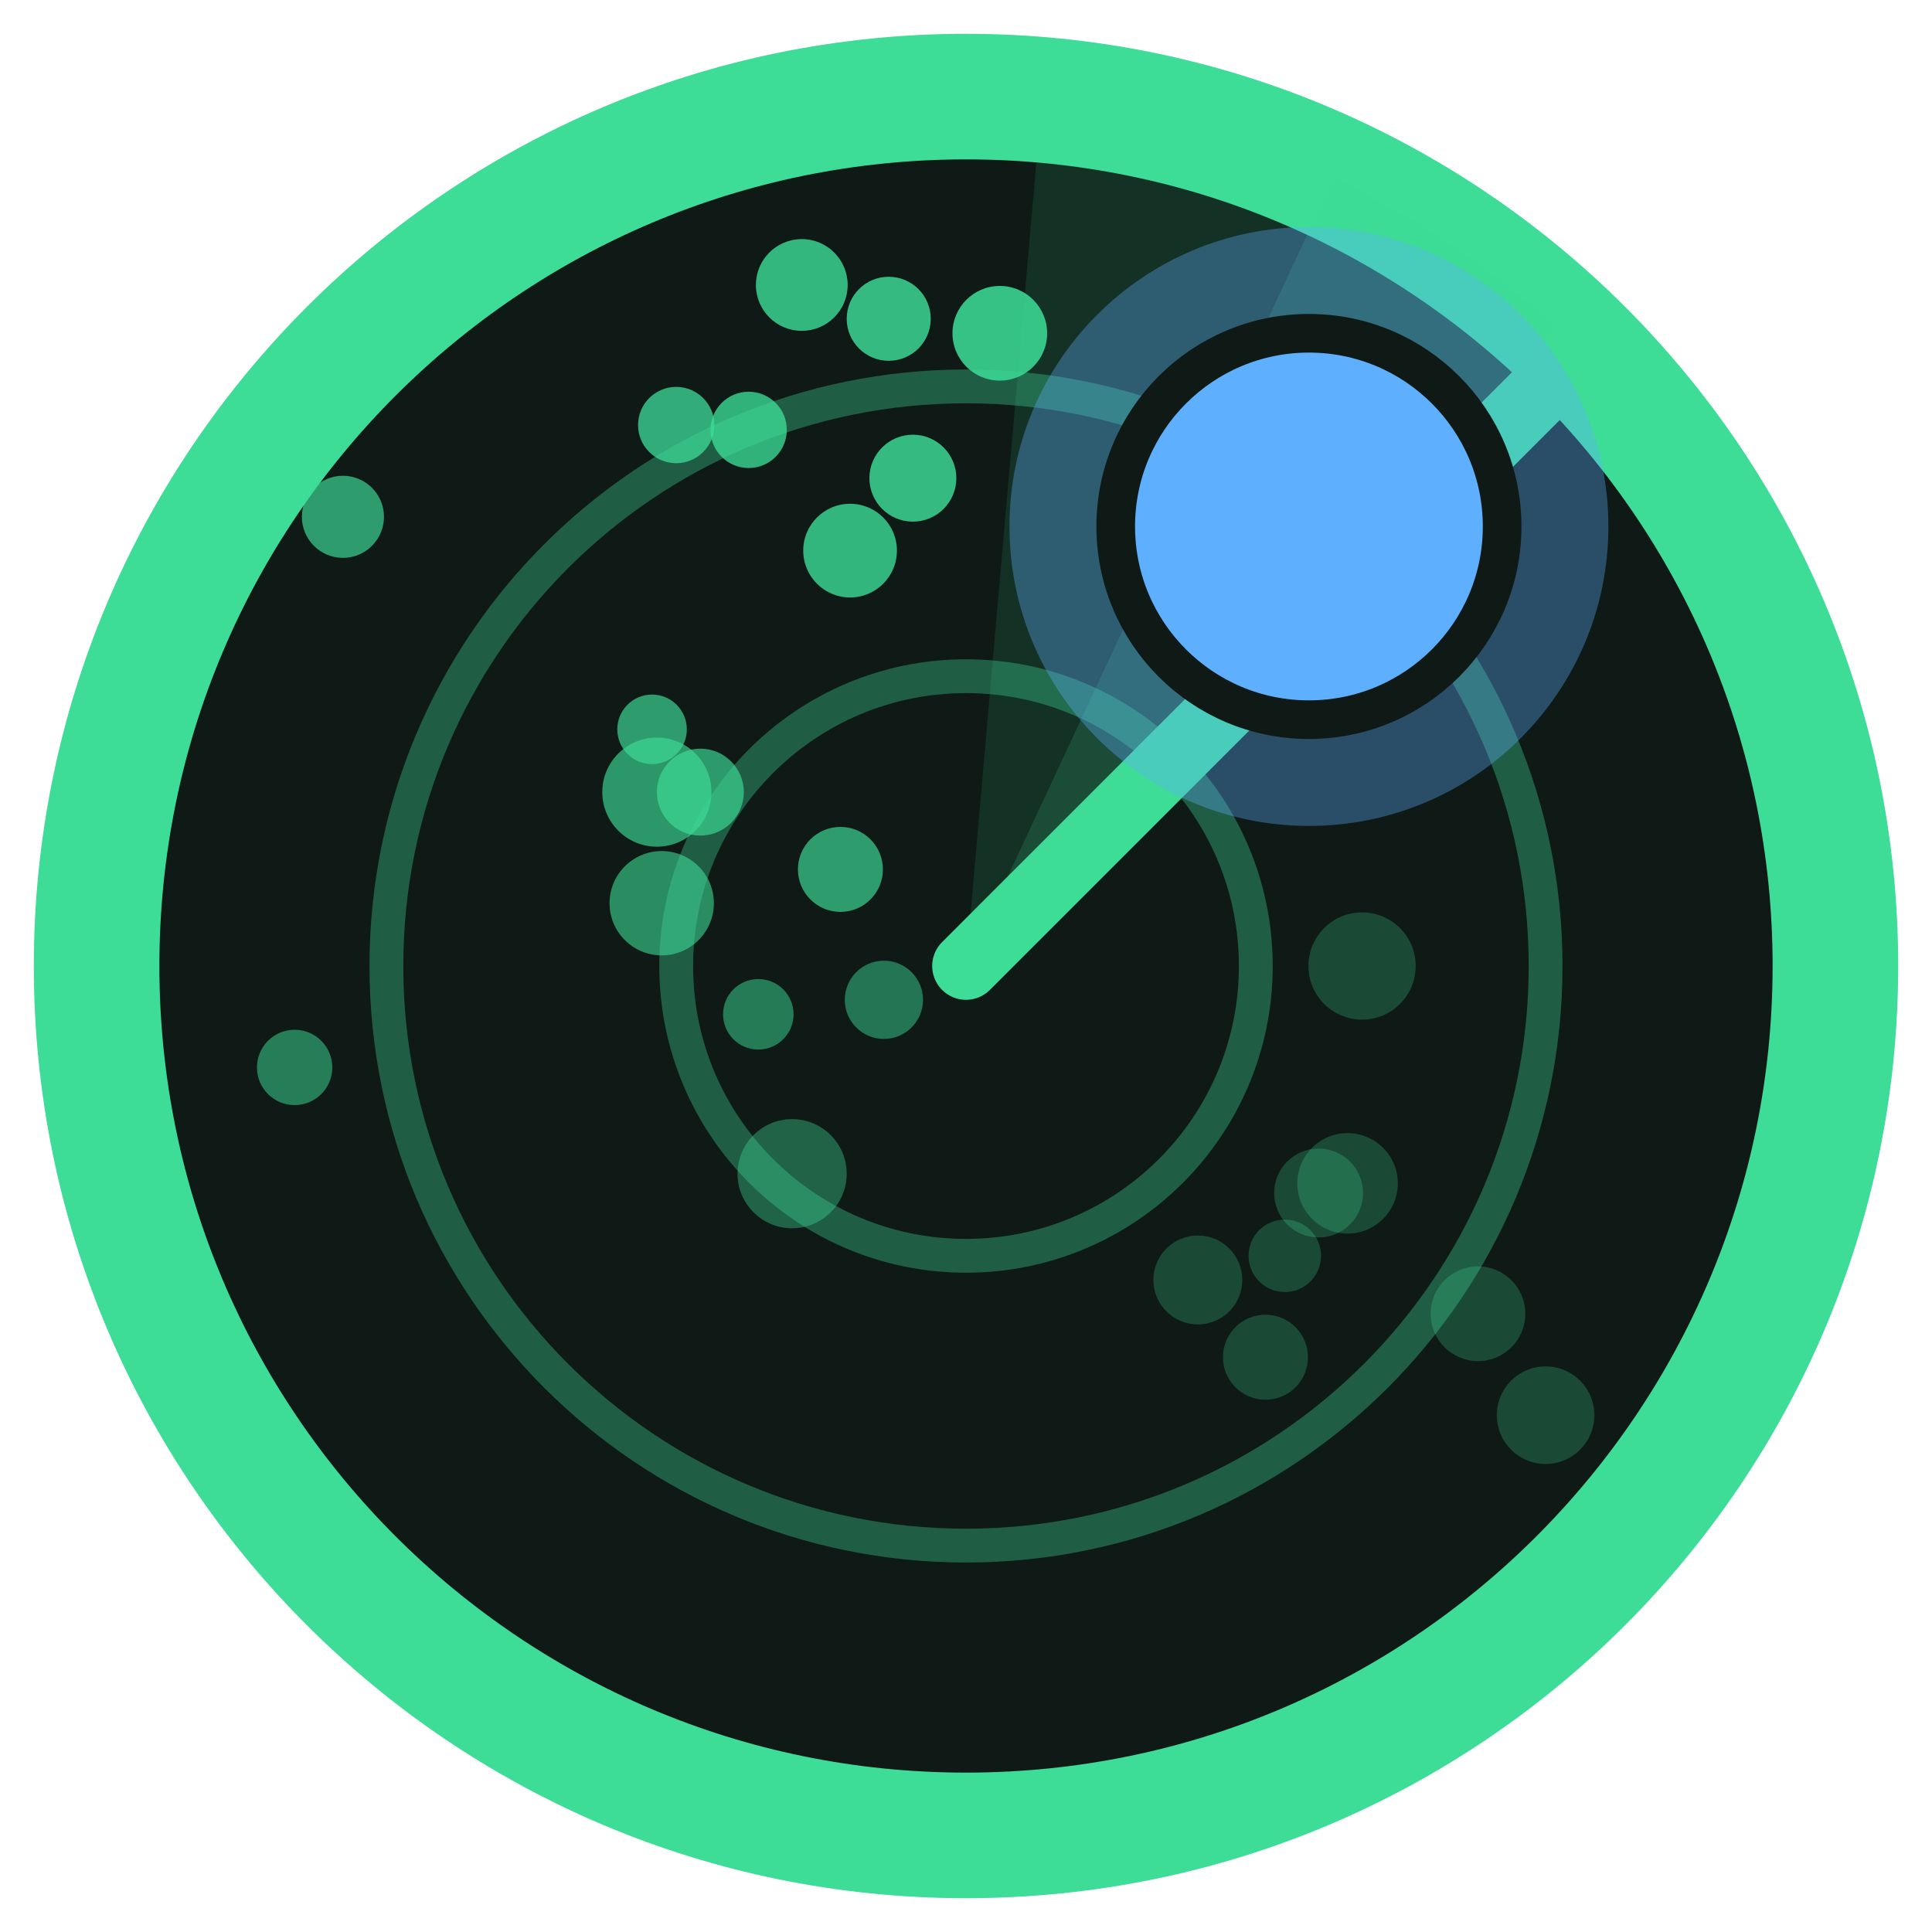
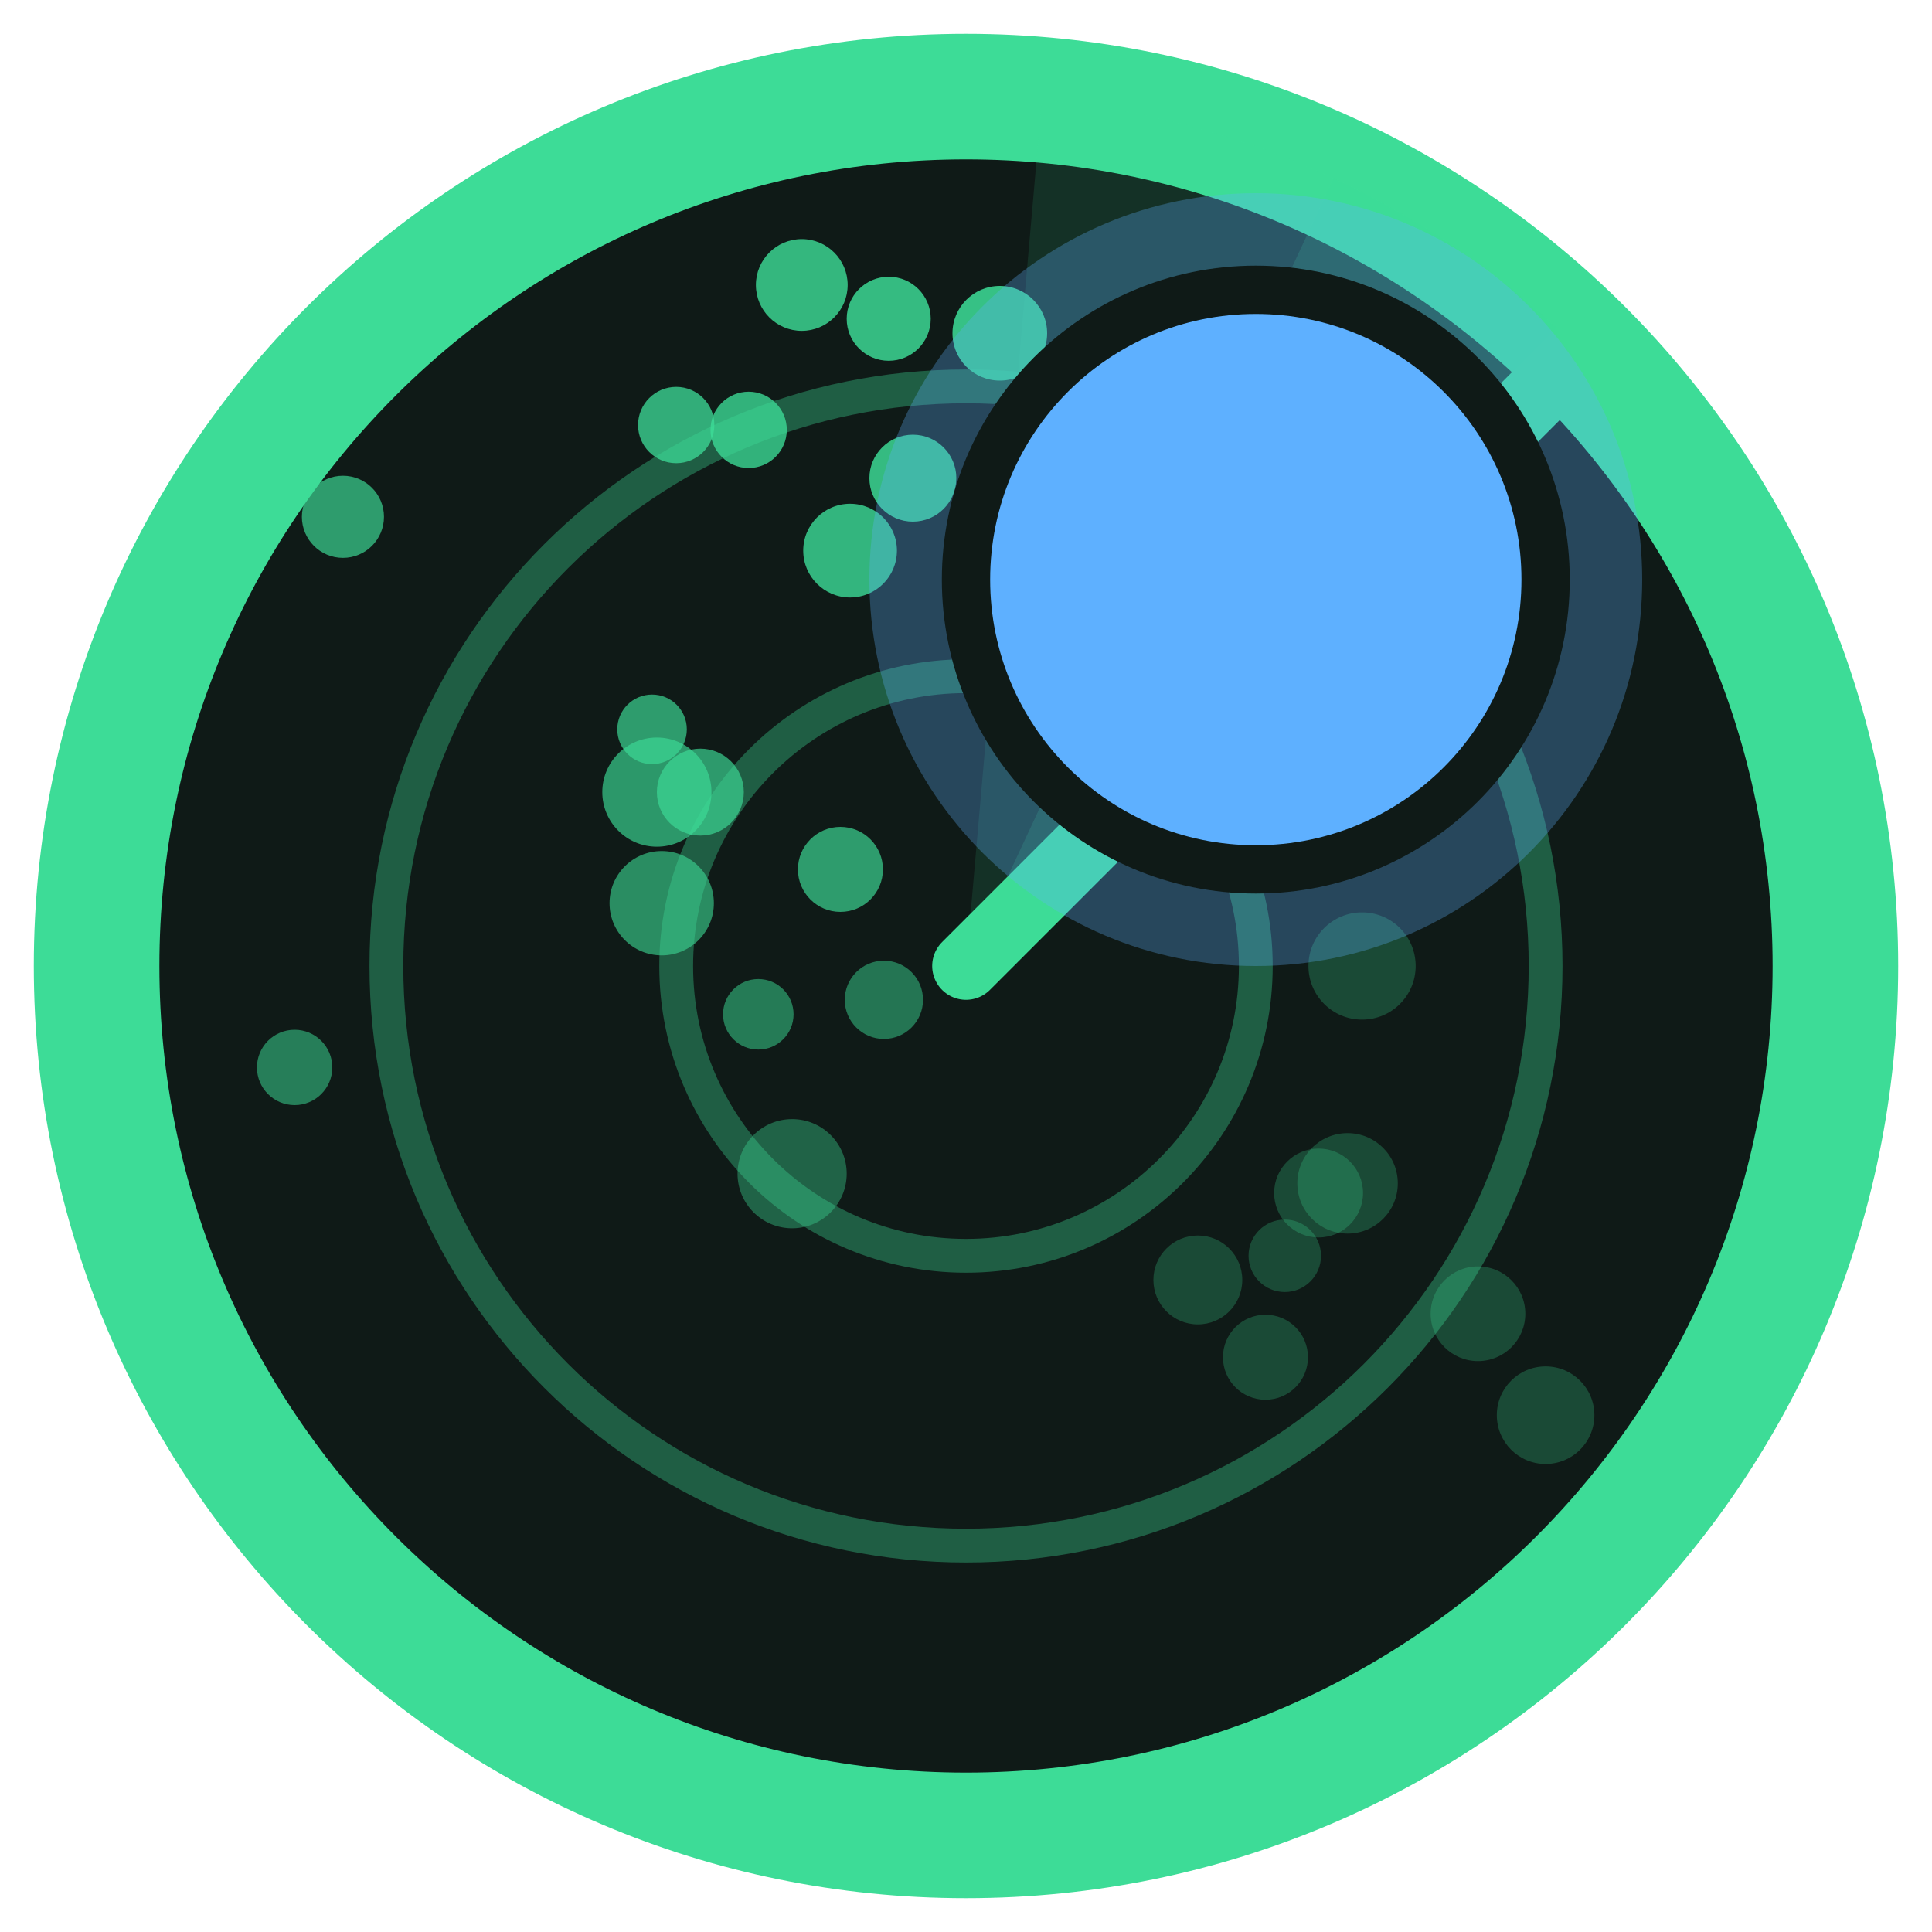
<svg xmlns="http://www.w3.org/2000/svg" width="40" height="40" viewBox="0 0 40 40">
  <circle cx="20" cy="20" r="18" fill="#0F1A17" stroke="#3DDC97" stroke-width="2.6" />
  <g fill="none" stroke="#3DDC97">
    <circle cx="20" cy="20" r="12" stroke-width="0.7" stroke-opacity="0.35" />
    <circle cx="20" cy="20" r="6" stroke-width="0.7" stroke-opacity="0.35" />
  </g>
  <g fill="#3DDC97">
    <path d="M20 20 L32.73 7.27 A18 18 0 0 0 27.61 3.69 Z" fill-opacity="0.26" />
    <path d="M20 20 L27.61 3.69 A18 18 0 0 0 21.57 2.07 Z" fill-opacity="0.12" />
  </g>
  <g fill="#3DDC97">
    <circle cx="14.0" cy="8.8" r="0.79" fill-opacity="0.76" />
    <circle cx="6.1" cy="22.1" r="0.78" fill-opacity="0.52" />
    <circle cx="32.0" cy="29.3" r="1.01" fill-opacity="0.25" />
    <circle cx="20.7" cy="6.9" r="0.98" fill-opacity="0.86" />
    <circle cx="13.5" cy="15.1" r="0.72" fill-opacity="0.67" />
    <circle cx="7.1" cy="10.7" r="0.85" fill-opacity="0.67" />
    <circle cx="24.8" cy="26.5" r="0.92" fill-opacity="0.25" />
    <circle cx="16.6" cy="5.9" r="0.95" fill-opacity="0.81" />
    <circle cx="27.9" cy="24.5" r="1.04" fill-opacity="0.25" />
    <circle cx="17.4" cy="18.0" r="0.88" fill-opacity="0.67" />
    <circle cx="28.2" cy="20.0" r="1.11" fill-opacity="0.25" />
    <circle cx="15.5" cy="8.9" r="0.79" fill-opacity="0.78" />
    <circle cx="16.4" cy="24.3" r="1.13" fill-opacity="0.38" />
    <circle cx="26.6" cy="26.0" r="0.75" fill-opacity="0.25" />
    <circle cx="18.9" cy="9.9" r="0.90" fill-opacity="0.83" />
    <circle cx="26.2" cy="28.1" r="0.88" fill-opacity="0.25" />
    <circle cx="13.7" cy="18.7" r="1.08" fill-opacity="0.59" />
    <circle cx="14.5" cy="16.4" r="0.90" fill-opacity="0.66" />
    <circle cx="15.7" cy="21.0" r="0.73" fill-opacity="0.50" />
    <circle cx="30.6" cy="27.2" r="0.98" fill-opacity="0.25" />
    <circle cx="18.4" cy="6.6" r="0.87" fill-opacity="0.83" />
    <circle cx="18.3" cy="20.7" r="0.81" fill-opacity="0.47" />
    <circle cx="27.3" cy="24.7" r="0.92" fill-opacity="0.25" />
    <circle cx="13.6" cy="16.4" r="1.13" fill-opacity="0.65" />
    <circle cx="17.6" cy="11.4" r="0.97" fill-opacity="0.80" />
  </g>
  <path d="M20 20 L32.73 7.27" stroke="#3DDC97" stroke-width="1.4" stroke-linecap="round" />
-   <circle cx="27.1" cy="10.9" r="6.2" fill="#5EB0FF" fill-opacity="0.35" />
-   <circle cx="27.1" cy="10.9" r="4" fill="#5EB0FF" stroke="#0F1A17" stroke-width="0.8" />
+   <circle cx="26" cy="12" r="8" fill="#5EB0FF" fill-opacity="0.3" />
+   <circle cx="26" cy="12" r="6" fill="#5EB0FF" stroke="#0F1A17" stroke-width="1" />
</svg>
